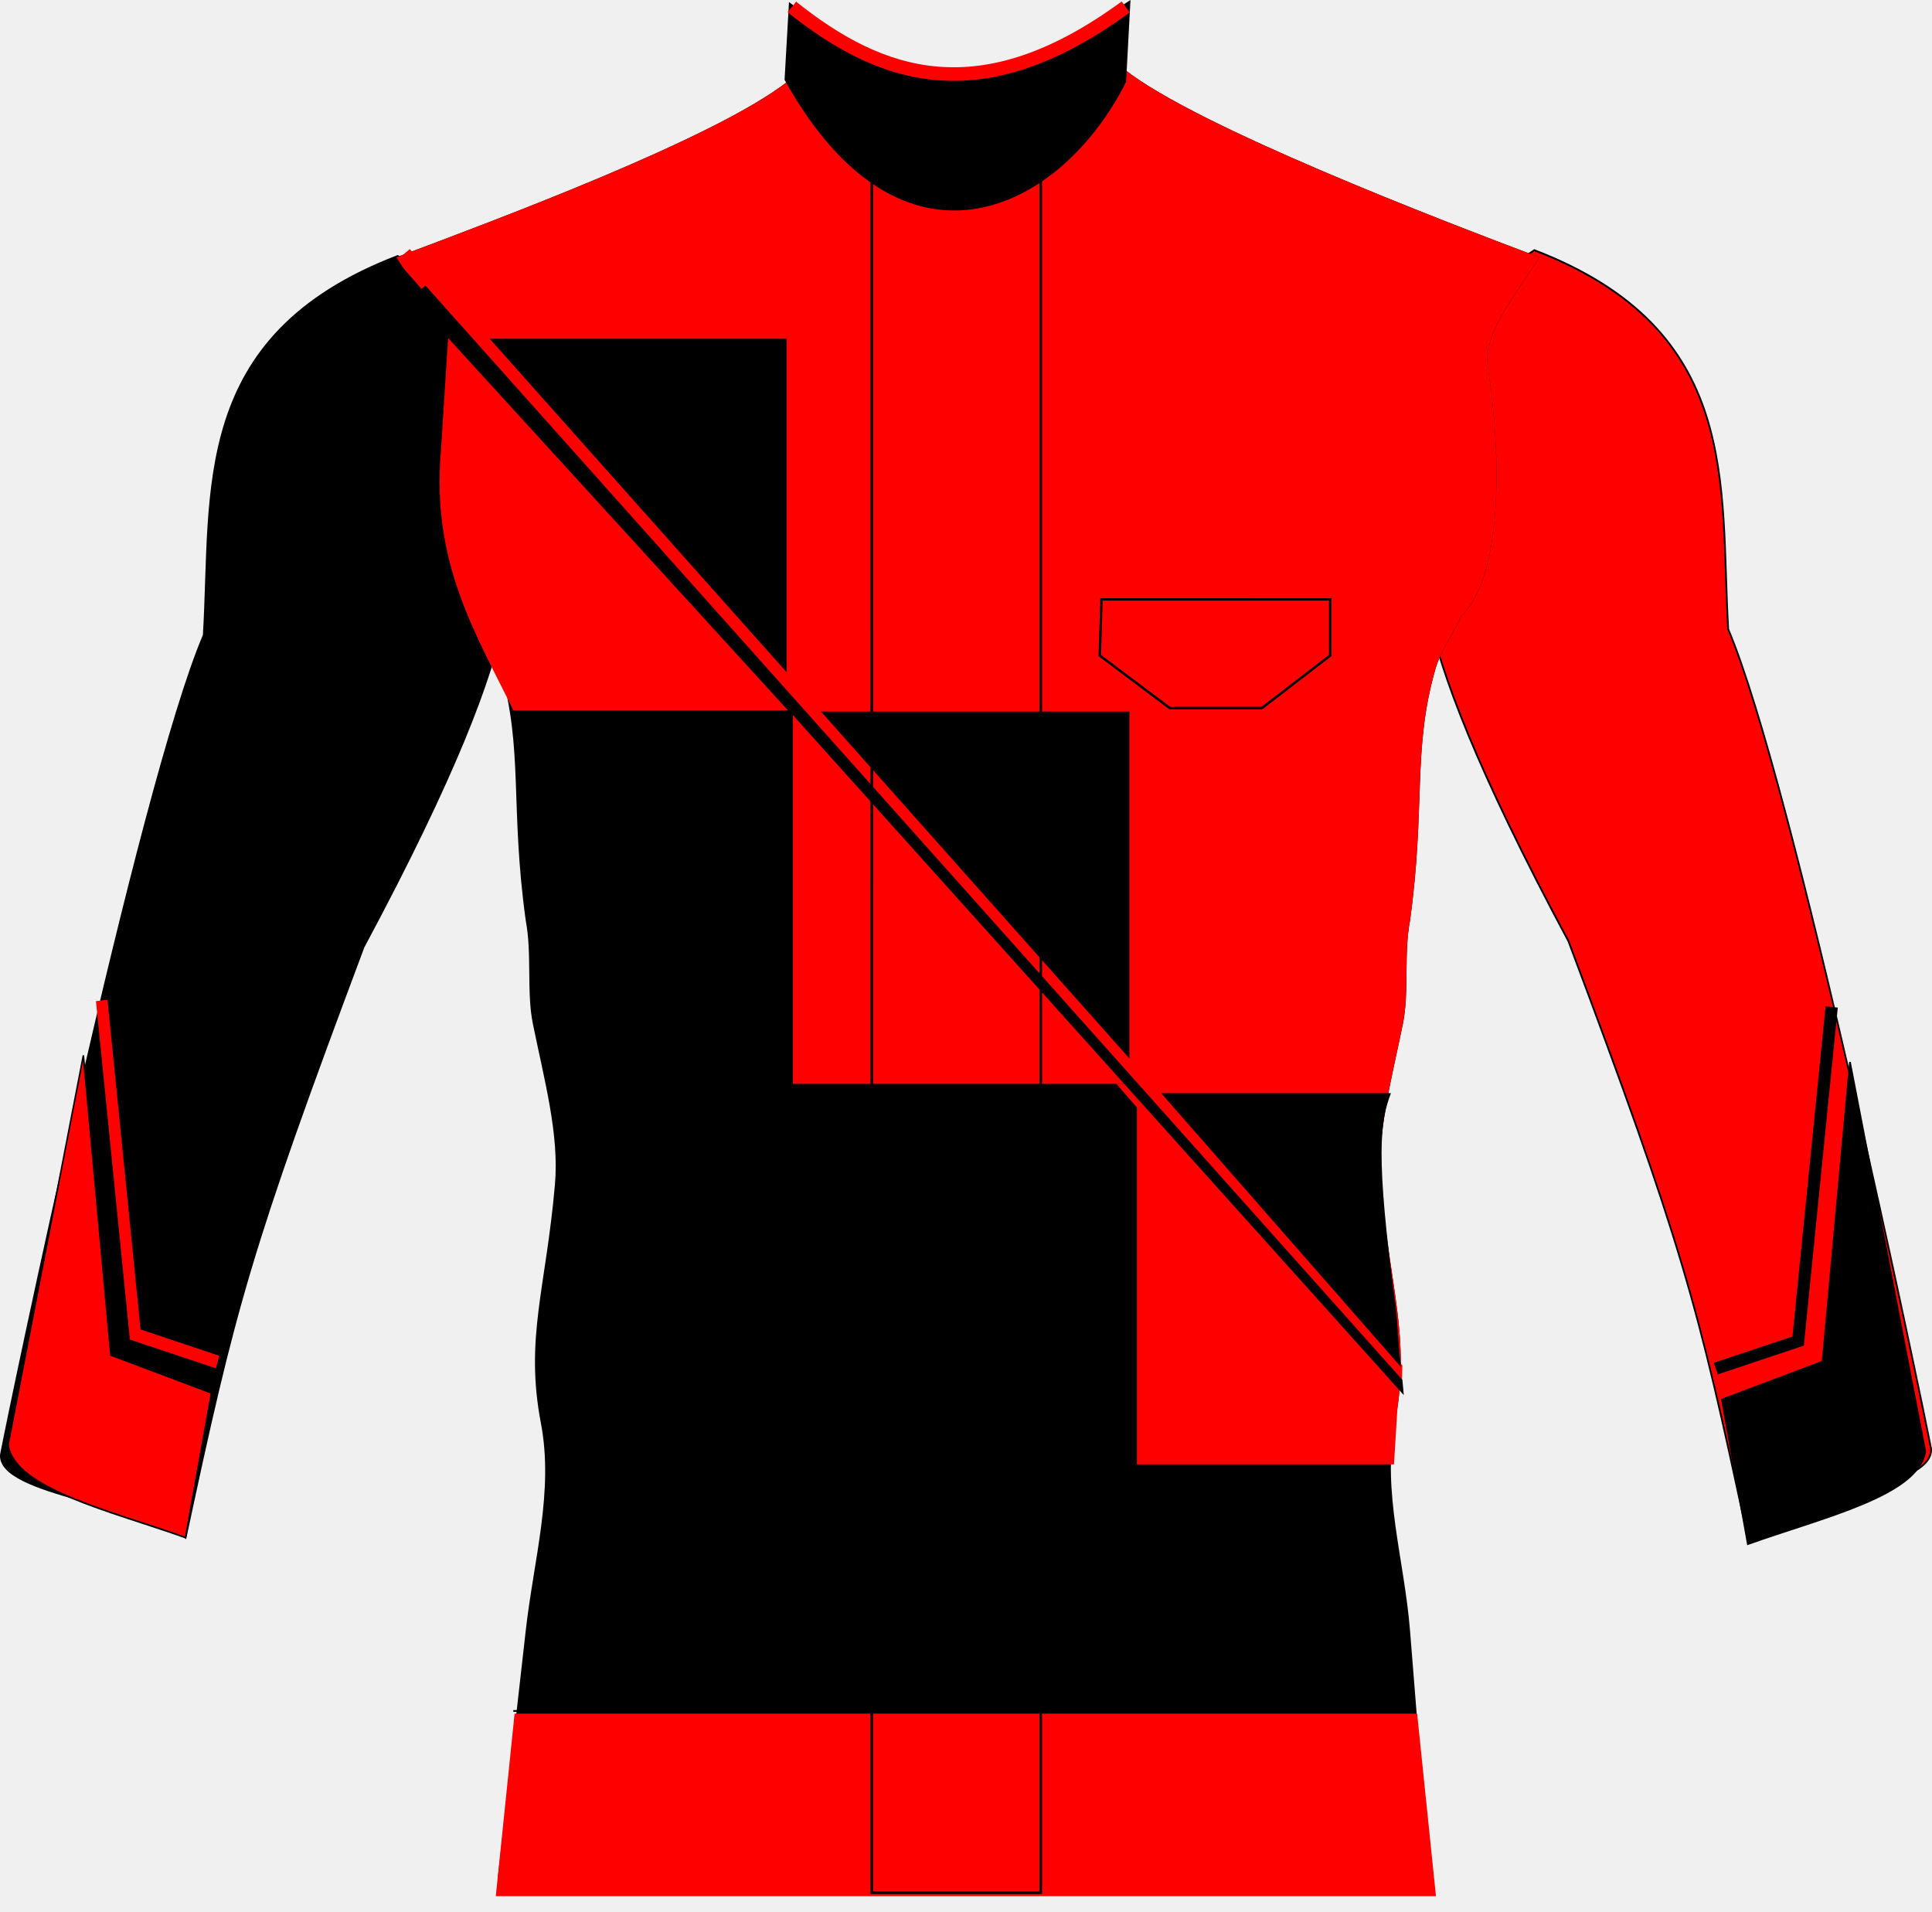
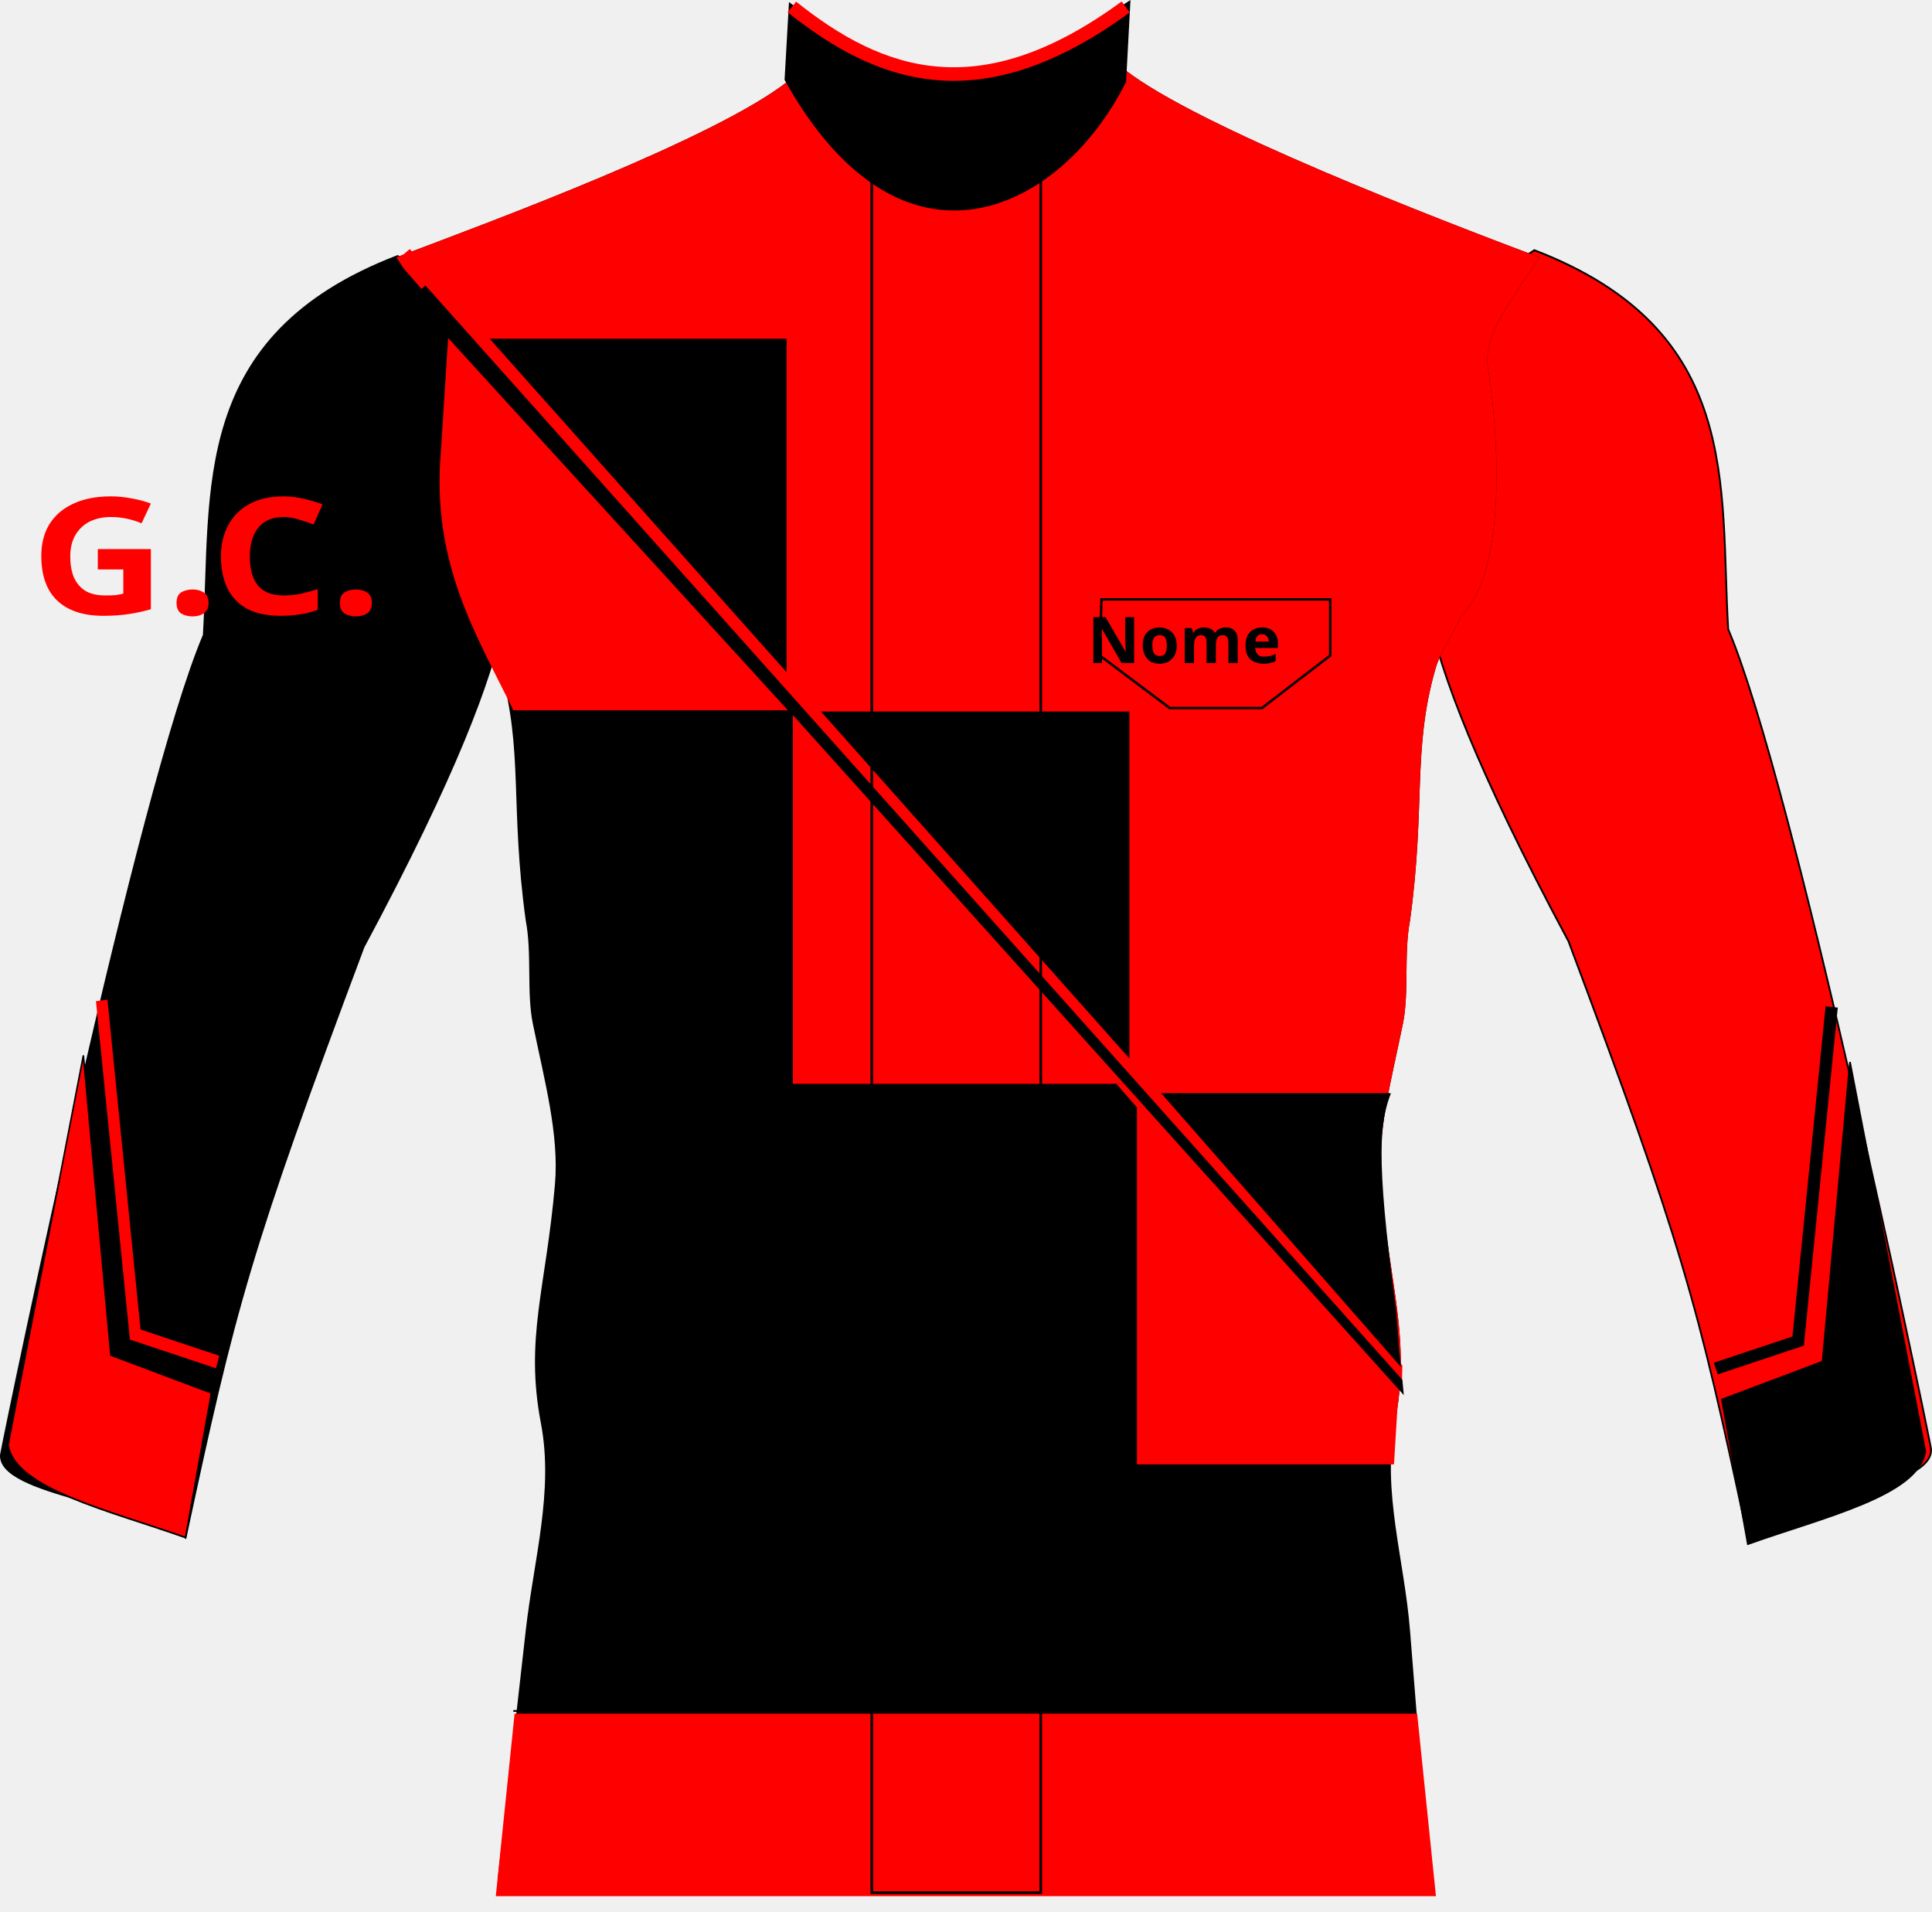
<svg xmlns="http://www.w3.org/2000/svg" width="93.999mm" height="92.999mm" viewBox="0 0 93.999 92.999" version="1.1" id="svg20959">
  <defs id="defs20956">
    <clipPath clipPathUnits="userSpaceOnUse" id="clipPath146627">
      <path style="fill:#ffffff;fill-rule:evenodd;stroke:#000000;stroke-width:0.091px;stroke-linecap:butt;stroke-linejoin:miter;stroke-opacity:1" d="m 141.19,27.714 c -3.65,2.956 -13.636,5.375 -18.64,7.315 1.304,2.116 2.844,3.943 2.58,5.72 -0.716,4.82 -0.7,10.775 1.339,12.83 0.409,0.939 1.031,1.768 1.301,2.743 1.162,4.196 0.479,7.062 1.273,13 0.318,1.704 0.037,3.719 0.356,5.333 0.587,2.972 1.328,5.731 1.11,8.317 -0.455,5.397 -1.519,7.951 -0.704,12.354 0.651,3.515 -0.358,7.03 -0.761,10.709 l -1.413,12.877 23.605,0.115 23.236,0.439 -1.043,-13.431 c -0.287,-3.69 -1.412,-7.194 -0.761,-10.709 0.815,-4.403 -0.248,-6.957 -0.704,-12.354 -0.218,-2.586 0.523,-5.344 1.11,-8.317 0.319,-1.614 0.038,-3.629 0.356,-5.333 0.795,-5.938 0.111,-8.804 1.273,-13 0.27,-0.975 0.892,-1.804 1.301,-2.743 2.038,-2.055 2.055,-8.01 1.339,-12.83 -0.264,-1.777 1.276,-3.604 2.58,-5.72 -5.004,-1.94 -14.602,-4.362 -18.252,-7.317 -7.69,-1.141 -12.467,-3.411 -20.482,0.002 z" id="path146629" />
    </clipPath>
    <clipPath clipPathUnits="userSpaceOnUse" id="clipPath134254">
      <path style="fill:#ffffff;fill-rule:evenodd;stroke:#000000;stroke-width:0.091px;stroke-linecap:butt;stroke-linejoin:miter;stroke-opacity:1" d="m 45.499,26.02 c -3.65,2.956 -14.652,7.164 -19.656,9.104 1.304,2.116 2.844,3.943 2.58,5.72 -0.716,4.82 -0.7,10.775 1.339,12.83 0.409,0.939 1.031,1.768 1.301,2.743 1.162,4.196 0.479,7.062 1.273,13 0.318,1.704 0.037,3.719 0.356,5.333 0.587,2.972 1.328,5.731 1.11,8.317 -0.455,5.397 -1.519,7.951 -0.704,12.354 0.651,3.515 -0.358,7.03 -0.761,10.709 l -1.413,12.877 23.606,0.115 23.236,0.439 -1.043,-13.431 c -0.287,-3.69 -1.412,-7.194 -0.761,-10.709 0.815,-4.403 -0.248,-6.957 -0.704,-12.354 -0.218,-2.586 0.523,-5.344 1.11,-8.317 0.319,-1.614 0.038,-3.629 0.356,-5.333 0.795,-5.938 0.111,-8.804 1.273,-13 0.27,-0.975 0.892,-1.804 1.301,-2.743 2.038,-2.055 2.055,-8.01 1.339,-12.83 -0.264,-1.777 1.276,-3.604 2.58,-5.72 -5.004,-1.94 -17.165,-6.749 -20.815,-9.705 -7.114,4.099 -3.751,3.991 -8.236,4.067 -3.288,-1.943 -4.689,-0.511 -8.667,-3.466 z" id="path134256" />
    </clipPath>
    <clipPath clipPathUnits="userSpaceOnUse" id="clipPath138407">
      <path style="fill:#ffffff;fill-rule:evenodd;stroke:#000000;stroke-width:0.091px;stroke-linecap:butt;stroke-linejoin:miter;stroke-opacity:1" d="m 45.499,26.02 c -3.65,2.956 -14.652,7.164 -19.656,9.104 1.304,2.116 2.844,3.943 2.58,5.72 -0.716,4.82 -0.7,10.775 1.339,12.83 0.409,0.939 1.031,1.768 1.301,2.743 1.162,4.196 0.479,7.062 1.273,13 0.318,1.704 0.037,3.719 0.356,5.333 0.587,2.972 1.328,5.731 1.11,8.317 -0.455,5.397 -1.519,7.951 -0.704,12.354 0.651,3.515 -0.358,7.03 -0.761,10.709 l -1.413,12.877 23.606,0.115 23.236,0.439 -1.043,-13.431 c -0.287,-3.69 -1.412,-7.194 -0.761,-10.709 0.815,-4.403 -0.248,-6.957 -0.704,-12.354 -0.218,-2.586 0.523,-5.344 1.11,-8.317 0.319,-1.614 0.038,-3.629 0.356,-5.333 0.795,-5.938 0.111,-8.804 1.273,-13 0.27,-0.975 0.892,-1.804 1.301,-2.743 2.038,-2.055 2.055,-8.01 1.339,-12.83 -0.264,-1.777 1.276,-3.604 2.58,-5.72 -5.004,-1.94 -17.165,-6.749 -20.815,-9.705 -7.114,4.099 -3.751,3.991 -8.236,4.067 -3.288,-1.943 -4.689,-0.511 -8.667,-3.466 z" id="path138409" />
    </clipPath>
    <clipPath clipPathUnits="userSpaceOnUse" id="clipPath138441">
      <path style="fill:#ffffff;fill-rule:evenodd;stroke:#000000;stroke-width:0.091px;stroke-linecap:butt;stroke-linejoin:miter;stroke-opacity:1" d="m 45.499,26.02 c -3.65,2.956 -14.652,7.164 -19.656,9.104 1.304,2.116 2.844,3.943 2.58,5.72 -0.716,4.82 -0.7,10.775 1.339,12.83 0.409,0.939 1.031,1.768 1.301,2.743 1.162,4.196 0.479,7.062 1.273,13 0.318,1.704 0.037,3.719 0.356,5.333 0.587,2.972 1.328,5.731 1.11,8.317 -0.455,5.397 -1.519,7.951 -0.704,12.354 0.651,3.515 -0.358,7.03 -0.761,10.709 l -1.413,12.877 23.606,0.115 23.236,0.439 -1.043,-13.431 c -0.287,-3.69 -1.412,-7.194 -0.761,-10.709 0.815,-4.403 -0.248,-6.957 -0.704,-12.354 -0.218,-2.586 0.523,-5.344 1.11,-8.317 0.319,-1.614 0.038,-3.629 0.356,-5.333 0.795,-5.938 0.111,-8.804 1.273,-13 0.27,-0.975 0.892,-1.804 1.301,-2.743 2.038,-2.055 2.055,-8.01 1.339,-12.83 -0.264,-1.777 1.276,-3.604 2.58,-5.72 -5.004,-1.94 -17.165,-6.749 -20.815,-9.705 -7.114,4.099 -3.751,3.991 -8.236,4.067 -3.288,-1.943 -4.689,-0.511 -8.667,-3.466 z" id="path138443" />
    </clipPath>
    <clipPath clipPathUnits="userSpaceOnUse" id="clipPath138479">
      <path style="fill:#ffffff;fill-rule:evenodd;stroke:#000000;stroke-width:0.091px;stroke-linecap:butt;stroke-linejoin:miter;stroke-opacity:1" d="m 45.499,26.02 c -3.65,2.956 -14.652,7.164 -19.656,9.104 1.304,2.116 2.844,3.943 2.58,5.72 -0.716,4.82 -0.7,10.775 1.339,12.83 0.409,0.939 1.031,1.768 1.301,2.743 1.162,4.196 0.479,7.062 1.273,13 0.318,1.704 0.037,3.719 0.356,5.333 0.587,2.972 1.328,5.731 1.11,8.317 -0.455,5.397 -1.519,7.951 -0.704,12.354 0.651,3.515 -0.358,7.03 -0.761,10.709 l -1.413,12.877 23.606,0.115 23.236,0.439 -1.043,-13.431 c -0.287,-3.69 -1.412,-7.194 -0.761,-10.709 0.815,-4.403 -0.248,-6.957 -0.704,-12.354 -0.218,-2.586 0.523,-5.344 1.11,-8.317 0.319,-1.614 0.038,-3.629 0.356,-5.333 0.795,-5.938 0.111,-8.804 1.273,-13 0.27,-0.975 0.892,-1.804 1.301,-2.743 2.038,-2.055 2.055,-8.01 1.339,-12.83 -0.264,-1.777 1.276,-3.604 2.58,-5.72 -5.004,-1.94 -17.165,-6.749 -20.815,-9.705 -7.114,4.099 -3.751,3.991 -8.236,4.067 -3.288,-1.943 -4.689,-0.511 -8.667,-3.466 z" id="path138481" />
    </clipPath>
    <clipPath clipPathUnits="userSpaceOnUse" id="clipPath138513">
      <path style="fill:#ffffff;fill-rule:evenodd;stroke:#000000;stroke-width:0.091px;stroke-linecap:butt;stroke-linejoin:miter;stroke-opacity:1" d="m 45.499,26.02 c -3.65,2.956 -14.652,7.164 -19.656,9.104 1.304,2.116 2.844,3.943 2.58,5.72 -0.716,4.82 -0.7,10.775 1.339,12.83 0.409,0.939 1.031,1.768 1.301,2.743 1.162,4.196 0.479,7.062 1.273,13 0.318,1.704 0.037,3.719 0.356,5.333 0.587,2.972 1.328,5.731 1.11,8.317 -0.455,5.397 -1.519,7.951 -0.704,12.354 0.651,3.515 -0.358,7.03 -0.761,10.709 l -1.413,12.877 23.606,0.115 23.236,0.439 -1.043,-13.431 c -0.287,-3.69 -1.412,-7.194 -0.761,-10.709 0.815,-4.403 -0.248,-6.957 -0.704,-12.354 -0.218,-2.586 0.523,-5.344 1.11,-8.317 0.319,-1.614 0.038,-3.629 0.356,-5.333 0.795,-5.938 0.111,-8.804 1.273,-13 0.27,-0.975 0.892,-1.804 1.301,-2.743 2.038,-2.055 2.055,-8.01 1.339,-12.83 -0.264,-1.777 1.276,-3.604 2.58,-5.72 -5.004,-1.94 -17.165,-6.749 -20.815,-9.705 -7.114,4.099 -3.751,3.991 -8.236,4.067 -3.288,-1.943 -4.689,-0.511 -8.667,-3.466 z" id="path138515" />
    </clipPath>
    <clipPath clipPathUnits="userSpaceOnUse" id="clipPath138711">
      <path style="fill:#ffffff;fill-rule:evenodd;stroke:#000000;stroke-width:0.091px;stroke-linecap:butt;stroke-linejoin:miter;stroke-opacity:1" d="m 45.499,26.02 c -3.65,2.956 -14.652,7.164 -19.656,9.104 1.304,2.116 2.844,3.943 2.58,5.72 -0.716,4.82 -0.7,10.775 1.339,12.83 0.409,0.939 1.031,1.768 1.301,2.743 1.162,4.196 0.479,7.062 1.273,13 0.318,1.704 0.037,3.719 0.356,5.333 0.587,2.972 1.328,5.731 1.11,8.317 -0.455,5.397 -1.519,7.951 -0.704,12.354 0.651,3.515 -0.358,7.03 -0.761,10.709 l -1.413,12.877 23.606,0.115 23.236,0.439 -1.043,-13.431 c -0.287,-3.69 -1.412,-7.194 -0.761,-10.709 0.815,-4.403 -0.248,-6.957 -0.704,-12.354 -0.218,-2.586 0.523,-5.344 1.11,-8.317 0.319,-1.614 0.038,-3.629 0.356,-5.333 0.795,-5.938 0.111,-8.804 1.273,-13 0.27,-0.975 0.892,-1.804 1.301,-2.743 2.038,-2.055 2.055,-8.01 1.339,-12.83 -0.264,-1.777 1.276,-3.604 2.58,-5.72 -5.004,-1.94 -17.165,-6.749 -20.815,-9.705 -7.114,4.099 -3.751,3.991 -8.236,4.067 -3.288,-1.943 -4.689,-0.511 -8.667,-3.466 z" id="path138713" />
    </clipPath>
    <clipPath clipPathUnits="userSpaceOnUse" id="clipPath138407-7">
      <path style="fill:#ffffff;fill-rule:evenodd;stroke:#000000;stroke-width:0.091px;stroke-linecap:butt;stroke-linejoin:miter;stroke-opacity:1" d="m 45.499,26.02 c -3.65,2.956 -14.652,7.164 -19.656,9.104 1.304,2.116 2.844,3.943 2.58,5.72 -0.716,4.82 -0.7,10.775 1.339,12.83 0.409,0.939 1.031,1.768 1.301,2.743 1.162,4.196 0.479,7.062 1.273,13 0.318,1.704 0.037,3.719 0.356,5.333 0.587,2.972 1.328,5.731 1.11,8.317 -0.455,5.397 -1.519,7.951 -0.704,12.354 0.651,3.515 -0.358,7.03 -0.761,10.709 l -1.413,12.877 23.606,0.115 23.236,0.439 -1.043,-13.431 c -0.287,-3.69 -1.412,-7.194 -0.761,-10.709 0.815,-4.403 -0.248,-6.957 -0.704,-12.354 -0.218,-2.586 0.523,-5.344 1.11,-8.317 0.319,-1.614 0.038,-3.629 0.356,-5.333 0.795,-5.938 0.111,-8.804 1.273,-13 0.27,-0.975 0.892,-1.804 1.301,-2.743 2.038,-2.055 2.055,-8.01 1.339,-12.83 -0.264,-1.777 1.276,-3.604 2.58,-5.72 -5.004,-1.94 -17.165,-6.749 -20.815,-9.705 -7.114,4.099 -3.751,3.991 -8.236,4.067 -3.288,-1.943 -4.689,-0.511 -8.667,-3.466 z" id="path138409-5" />
    </clipPath>
    <clipPath clipPathUnits="userSpaceOnUse" id="clipPath138441-7">
      <path style="fill:#ffffff;fill-rule:evenodd;stroke:#000000;stroke-width:0.091px;stroke-linecap:butt;stroke-linejoin:miter;stroke-opacity:1" d="m 45.499,26.02 c -3.65,2.956 -14.652,7.164 -19.656,9.104 1.304,2.116 2.844,3.943 2.58,5.72 -0.716,4.82 -0.7,10.775 1.339,12.83 0.409,0.939 1.031,1.768 1.301,2.743 1.162,4.196 0.479,7.062 1.273,13 0.318,1.704 0.037,3.719 0.356,5.333 0.587,2.972 1.328,5.731 1.11,8.317 -0.455,5.397 -1.519,7.951 -0.704,12.354 0.651,3.515 -0.358,7.03 -0.761,10.709 l -1.413,12.877 23.606,0.115 23.236,0.439 -1.043,-13.431 c -0.287,-3.69 -1.412,-7.194 -0.761,-10.709 0.815,-4.403 -0.248,-6.957 -0.704,-12.354 -0.218,-2.586 0.523,-5.344 1.11,-8.317 0.319,-1.614 0.038,-3.629 0.356,-5.333 0.795,-5.938 0.111,-8.804 1.273,-13 0.27,-0.975 0.892,-1.804 1.301,-2.743 2.038,-2.055 2.055,-8.01 1.339,-12.83 -0.264,-1.777 1.276,-3.604 2.58,-5.72 -5.004,-1.94 -17.165,-6.749 -20.815,-9.705 -7.114,4.099 -3.751,3.991 -8.236,4.067 -3.288,-1.943 -4.689,-0.511 -8.667,-3.466 z" id="path138443-9" />
    </clipPath>
    <clipPath clipPathUnits="userSpaceOnUse" id="clipPath138479-5">
      <path style="fill:#ffffff;fill-rule:evenodd;stroke:#000000;stroke-width:0.091px;stroke-linecap:butt;stroke-linejoin:miter;stroke-opacity:1" d="m 45.499,26.02 c -3.65,2.956 -14.652,7.164 -19.656,9.104 1.304,2.116 2.844,3.943 2.58,5.72 -0.716,4.82 -0.7,10.775 1.339,12.83 0.409,0.939 1.031,1.768 1.301,2.743 1.162,4.196 0.479,7.062 1.273,13 0.318,1.704 0.037,3.719 0.356,5.333 0.587,2.972 1.328,5.731 1.11,8.317 -0.455,5.397 -1.519,7.951 -0.704,12.354 0.651,3.515 -0.358,7.03 -0.761,10.709 l -1.413,12.877 23.606,0.115 23.236,0.439 -1.043,-13.431 c -0.287,-3.69 -1.412,-7.194 -0.761,-10.709 0.815,-4.403 -0.248,-6.957 -0.704,-12.354 -0.218,-2.586 0.523,-5.344 1.11,-8.317 0.319,-1.614 0.038,-3.629 0.356,-5.333 0.795,-5.938 0.111,-8.804 1.273,-13 0.27,-0.975 0.892,-1.804 1.301,-2.743 2.038,-2.055 2.055,-8.01 1.339,-12.83 -0.264,-1.777 1.276,-3.604 2.58,-5.72 -5.004,-1.94 -17.165,-6.749 -20.815,-9.705 -7.114,4.099 -3.751,3.991 -8.236,4.067 -3.288,-1.943 -4.689,-0.511 -8.667,-3.466 z" id="path138481-3" />
    </clipPath>
    <clipPath clipPathUnits="userSpaceOnUse" id="clipPath138513-5">
      <path style="fill:#ffffff;fill-rule:evenodd;stroke:#000000;stroke-width:0.091px;stroke-linecap:butt;stroke-linejoin:miter;stroke-opacity:1" d="m 45.499,26.02 c -3.65,2.956 -14.652,7.164 -19.656,9.104 1.304,2.116 2.844,3.943 2.58,5.72 -0.716,4.82 -0.7,10.775 1.339,12.83 0.409,0.939 1.031,1.768 1.301,2.743 1.162,4.196 0.479,7.062 1.273,13 0.318,1.704 0.037,3.719 0.356,5.333 0.587,2.972 1.328,5.731 1.11,8.317 -0.455,5.397 -1.519,7.951 -0.704,12.354 0.651,3.515 -0.358,7.03 -0.761,10.709 l -1.413,12.877 23.606,0.115 23.236,0.439 -1.043,-13.431 c -0.287,-3.69 -1.412,-7.194 -0.761,-10.709 0.815,-4.403 -0.248,-6.957 -0.704,-12.354 -0.218,-2.586 0.523,-5.344 1.11,-8.317 0.319,-1.614 0.038,-3.629 0.356,-5.333 0.795,-5.938 0.111,-8.804 1.273,-13 0.27,-0.975 0.892,-1.804 1.301,-2.743 2.038,-2.055 2.055,-8.01 1.339,-12.83 -0.264,-1.777 1.276,-3.604 2.58,-5.72 -5.004,-1.94 -17.165,-6.749 -20.815,-9.705 -7.114,4.099 -3.751,3.991 -8.236,4.067 -3.288,-1.943 -4.689,-0.511 -8.667,-3.466 z" id="path138515-9" />
    </clipPath>
    <clipPath clipPathUnits="userSpaceOnUse" id="clipPath138711-0">
      <path style="fill:#ffffff;fill-rule:evenodd;stroke:#000000;stroke-width:0.091px;stroke-linecap:butt;stroke-linejoin:miter;stroke-opacity:1" d="m 45.499,26.02 c -3.65,2.956 -14.652,7.164 -19.656,9.104 1.304,2.116 2.844,3.943 2.58,5.72 -0.716,4.82 -0.7,10.775 1.339,12.83 0.409,0.939 1.031,1.768 1.301,2.743 1.162,4.196 0.479,7.062 1.273,13 0.318,1.704 0.037,3.719 0.356,5.333 0.587,2.972 1.328,5.731 1.11,8.317 -0.455,5.397 -1.519,7.951 -0.704,12.354 0.651,3.515 -0.358,7.03 -0.761,10.709 l -1.413,12.877 23.606,0.115 23.236,0.439 -1.043,-13.431 c -0.287,-3.69 -1.412,-7.194 -0.761,-10.709 0.815,-4.403 -0.248,-6.957 -0.704,-12.354 -0.218,-2.586 0.523,-5.344 1.11,-8.317 0.319,-1.614 0.038,-3.629 0.356,-5.333 0.795,-5.938 0.111,-8.804 1.273,-13 0.27,-0.975 0.892,-1.804 1.301,-2.743 2.038,-2.055 2.055,-8.01 1.339,-12.83 -0.264,-1.777 1.276,-3.604 2.58,-5.72 -5.004,-1.94 -17.165,-6.749 -20.815,-9.705 -7.114,4.099 -3.751,3.991 -8.236,4.067 -3.288,-1.943 -4.689,-0.511 -8.667,-3.466 z" id="path138713-1" />
    </clipPath>
    <clipPath clipPathUnits="userSpaceOnUse" id="clipPath134254-6">
      <path style="fill:#ffffff;fill-rule:evenodd;stroke:#000000;stroke-width:0.091px;stroke-linecap:butt;stroke-linejoin:miter;stroke-opacity:1" d="m 45.499,26.02 c -3.65,2.956 -14.652,7.164 -19.656,9.104 1.304,2.116 2.844,3.943 2.58,5.72 -0.716,4.82 -0.7,10.775 1.339,12.83 0.409,0.939 1.031,1.768 1.301,2.743 1.162,4.196 0.479,7.062 1.273,13 0.318,1.704 0.037,3.719 0.356,5.333 0.587,2.972 1.328,5.731 1.11,8.317 -0.455,5.397 -1.519,7.951 -0.704,12.354 0.651,3.515 -0.358,7.03 -0.761,10.709 l -1.413,12.877 23.606,0.115 23.236,0.439 -1.043,-13.431 c -0.287,-3.69 -1.412,-7.194 -0.761,-10.709 0.815,-4.403 -0.248,-6.957 -0.704,-12.354 -0.218,-2.586 0.523,-5.344 1.11,-8.317 0.319,-1.614 0.038,-3.629 0.356,-5.333 0.795,-5.938 0.111,-8.804 1.273,-13 0.27,-0.975 0.892,-1.804 1.301,-2.743 2.038,-2.055 2.055,-8.01 1.339,-12.83 -0.264,-1.777 1.276,-3.604 2.58,-5.72 -5.004,-1.94 -17.165,-6.749 -20.815,-9.705 -7.114,4.099 -3.751,3.991 -8.236,4.067 -3.288,-1.943 -4.689,-0.511 -8.667,-3.466 z" id="path134256-0" />
    </clipPath>
  </defs>
  <g id="layer1" transform="translate(-13.83198,-68.00631)">
    <path style="color:#000000;fill:#000000;fill-rule:evenodd;stroke-width:0.087px;-inkscape-stroke:none" d="m 33.18,80.463 c -10.13,3.885 -9.018,11.407 -9.433,18.436 -3.153,7.403 -9.432,37.57 -9.869,39.874 -0.166,1.977 7.11,2.461 8.981,4.038 2.396,-11.22 3.118,-13.95 8.658,-28.725 9.04,-16.874 6.763,-18.442 7.145,-21.864 -0.817,-6.157 -1.032,-8.835 -5.482,-11.76 z" id="colore_1_manica" />
    <path style="color:#000000;fill:#000000;fill-rule:evenodd;-inkscape-stroke:none" d="m 33.186,80.414 -0.021,0.008 c -5.074,1.946 -7.341,4.811 -8.385,8.066 -1.043,3.254 -0.869,6.894 -1.076,10.404 -7.6e-5,0.001 7.6e-5,0.003 0,0.004 -1.581,3.718 -3.934,13.093 -5.951,21.842 -2.019,8.756 -3.697,16.872 -3.916,18.027 v 0.002 l -0.002,0.002 c -0.022,0.26 0.081,0.497 0.273,0.709 0.192,0.212 0.475,0.401 0.822,0.576 0.694,0.351 1.647,0.647 2.664,0.93 1.017,0.283 2.096,0.552 3.037,0.85 0.941,0.297 1.741,0.624 2.199,1.01 l 0.057,0.047 0.016,-0.07 c 2.396,-11.217 3.116,-13.945 8.652,-28.713 l 0.002,-0.006 c 4.518,-8.434 6.212,-13.047 6.822,-15.982 0.61,-2.936 0.136,-4.19 0.326,-5.891 v -0.006 -0.006 c -0.409,-3.078 -0.666,-5.289 -1.381,-7.102 -0.715,-1.813 -1.889,-3.224 -4.119,-4.689 z m -0.012,0.1 c 2.206,1.454 3.362,2.842 4.068,4.633 0.709,1.797 0.968,4.003 1.377,7.082 -0.189,1.716 0.28,2.957 -0.326,5.873 -0.607,2.922 -2.296,7.53 -6.814,15.965 l -0.002,0.002 v 0.002 c -5.528,14.746 -6.263,17.516 -8.648,28.68 -0.482,-0.388 -1.252,-0.709 -2.172,-1 -0.944,-0.299 -2.024,-0.567 -3.039,-0.85 -1.015,-0.282 -1.966,-0.579 -2.648,-0.924 -0.341,-0.173 -0.616,-0.357 -0.797,-0.557 -0.181,-0.199 -0.269,-0.408 -0.25,-0.641 5e-5,-6.2e-4 -5.2e-5,-0.001 0,-0.002 0.218,-1.151 1.896,-9.267 3.914,-18.02 2.018,-8.755 4.379,-18.151 5.951,-21.842 l 0.004,-0.008 v -0.006 c 0.208,-3.517 0.034,-7.152 1.07,-10.387 1.035,-3.229 3.274,-6.063 8.312,-8.002 z" id="path24107" />
    <path style="color:#000000;fill:#ff0000;fill-rule:evenodd;stroke-width:0.087px;-inkscape-stroke:none" d="m 88.482,80.178 c 10.13,3.885 9.018,11.407 9.433,18.436 3.153,7.403 9.432,37.57 9.869,39.874 0.166,1.977 -7.11,2.461 -8.981,4.038 -2.396,-11.22 -3.118,-13.95 -8.658,-28.725 -9.04,-16.874 -6.763,-18.442 -7.145,-21.864 0.817,-6.157 1.032,-8.835 5.482,-11.76 z" id="colore_2_manica_sinistra" />
    <path style="color:#000000;fill:#000000;fill-rule:evenodd;-inkscape-stroke:none" d="m 88.477,80.129 -0.018,0.012 c -2.23,1.466 -3.406,2.877 -4.121,4.689 -0.715,1.813 -0.972,4.023 -1.381,7.102 v 0.006 0.006 c 0.19,1.7 -0.284,2.955 0.326,5.891 0.61,2.936 2.303,7.55 6.824,15.988 5.536,14.767 6.258,17.496 8.654,28.713 l 0.014,0.07 0.057,-0.047 c 0.458,-0.386 1.261,-0.712 2.201,-1.01 0.941,-0.297 2.018,-0.567 3.035,-0.85 1.017,-0.283 1.972,-0.579 2.666,-0.93 0.347,-0.175 0.628,-0.364 0.82,-0.576 0.192,-0.212 0.295,-0.449 0.273,-0.709 v -0.002 l -0.002,-0.004 c -0.219,-1.155 -1.897,-9.27 -3.916,-18.025 -2.017,-8.748 -4.37,-18.124 -5.951,-21.842 v -0.004 C 97.752,95.098 97.926,91.457 96.883,88.203 95.839,84.948 93.572,82.083 88.498,80.137 Z m 0.012,0.1 c 5.039,1.939 7.277,4.773 8.312,8.002 1.037,3.234 0.863,6.867 1.07,10.385 v 0.008 l 0.004,0.008 c 1.572,3.691 3.933,13.087 5.951,21.842 2.018,8.753 3.696,16.868 3.914,18.02 0.02,0.234 -0.069,0.443 -0.25,0.643 -0.181,0.199 -0.456,0.384 -0.797,0.557 -0.682,0.345 -1.633,0.641 -2.648,0.924 -1.015,0.282 -2.095,0.551 -3.039,0.85 -0.92,0.291 -1.69,0.612 -2.172,1 -2.385,-11.163 -3.118,-13.934 -8.646,-28.68 l -0.002,-0.002 v -0.002 c -4.519,-8.435 -6.209,-13.043 -6.816,-15.965 -0.606,-2.916 -0.135,-4.157 -0.324,-5.873 0.409,-3.079 0.666,-5.285 1.375,-7.082 0.707,-1.791 1.862,-3.179 4.068,-4.633 z" id="colore_2_manica" />
    <path style="color:#000000;fill:#000000;fill-rule:evenodd;stroke-width:0.087px;-inkscape-stroke:none" d="m 52.169,71.959 c -3.538,2.781 -14.202,6.74 -19.052,8.565 1.264,1.991 2.757,3.71 2.501,5.382 -0.694,4.535 -0.678,10.137 1.298,12.071 0.396,0.884 0.999,1.664 1.261,2.581 1.127,3.948 0.464,6.645 1.234,12.231 0.308,1.603 0.036,3.499 0.345,5.017 0.569,2.797 1.287,5.392 1.076,7.825 -0.441,5.077 -1.472,7.481 -0.682,11.623 0.631,3.307 -0.347,6.614 -0.738,10.075 l -1.369,12.115 22.88,0.108 22.522,0.414 -1.011,-12.636 c -0.278,-3.472 -1.369,-6.768 -0.738,-10.075 0.79,-4.142 -0.241,-6.546 -0.682,-11.623 -0.211,-2.433 0.507,-5.028 1.076,-7.825 0.309,-1.519 0.037,-3.414 0.345,-5.017 0.77,-5.586 0.108,-8.283 1.234,-12.231 0.262,-0.918 0.865,-1.697 1.261,-2.581 1.976,-1.933 1.992,-7.536 1.298,-12.071 -0.256,-1.672 1.237,-3.391 2.501,-5.382 -4.85,-1.825 -16.637,-6.35 -20.175,-9.131 -6.895,3.856 -3.636,3.755 -7.983,3.827 -3.187,-1.828 -4.545,-0.481 -8.4,-3.261 z" id="colore_1_corpo" />
    <path style="color:#000000;fill:#000000;-inkscape-stroke:none" d="m 38.807,151.203 v 0.088 h 43.658 v -0.088 z" id="path629-3-0-83" />
    <path style="fill:#ff0000;stroke:none;stroke-width:0.1" d="m 25.361,34.705 62.291,73.415 18.242,-74.305 c 0,0 -17.798,-21.802 -20.022,-21.802 -2.225,0 -34.705,-5.339 -37.375,-5.339 -2.67,0 -16.018,-0.89 -18.242,1.78 -2.225,2.67 -3.56,1.335 -5.784,6.229 -2.225,4.894 0.89,20.022 0.89,20.022 z" id="colore_2_corpo" clip-path="url(#clipPath134254-6)" transform="matrix(0.9692553,0,0,0.9408426,8.069244,47.47816)" />
    <path style="color:#000000;fill:#000000;-inkscape-stroke:none" d="m 67.367,97.109 -0.002,0.057 -0.086,2.762 3.443,2.586 H 75.25 l 3.361,-2.586 v -2.818 z m 0.113,0.117 h 11.012 v 2.643 l -3.283,2.525 h -4.445 l -3.363,-2.525 z" id="colore_1_taschino" />
    <path style="color:#000000;fill:#ff0000;stroke-width:0.079px;-inkscape-stroke:none" d="m 22.859,142.811 c -3.661,-1.309 -8.324,-2.366 -8.633,-4.516 l 3.664,-18.942 1.335,14.578 4.897,1.843 z" id="colore_2_polsino" />
    <path style="color:#000000;fill:#000000;stroke-width:0.099;-inkscape-stroke:none" d="m 22.887,142.865 -0.04,-0.014 c -1.829,-0.654 -3.91,-1.245 -5.575,-1.943 -0.832,-0.349 -1.561,-0.724 -2.103,-1.15 -0.542,-0.425 -0.901,-0.903 -0.98,-1.456 l -0.001,-0.008 3.665,-18.95 0.073,0.005 1.333,14.551 4.905,1.847 z m -0.057,-0.108 1.248,-6.955 -4.888,-1.84 -1.314,-14.344 -3.612,18.676 c 0.077,0.519 0.416,0.978 0.947,1.395 0.533,0.418 1.257,0.792 2.087,1.14 1.647,0.691 3.709,1.279 5.532,1.929 z" id="colore_2_polso" />
    <path style="color:#000000;fill:#ff0000;stroke-width:0.099;-inkscape-stroke:none" d="m 24.339,134.576 -4.187,-1.398 -1.652,-16.464 0.56,-0.071 1.61,16.045 3.829,1.278 z" id="colore_2_profilo_1" />
    <path style="color:#000000;fill:#000000;stroke-width:0.079px;-inkscape-stroke:none" d="m 98.871,143.13 c 3.661,-1.309 8.324,-2.366 8.633,-4.516 l -3.664,-18.942 -1.335,14.578 -4.897,1.843 z" id="colore_1_polsino" />
    <path style="color:#000000;fill:#000000;-inkscape-stroke:none" d="m 103.879,119.664 -0.078,0.004 -1.332,14.553 -4.904,1.848 1.275,7.115 0.045,-0.016 c 1.829,-0.654 3.909,-1.245 5.574,-1.943 0.833,-0.349 1.563,-0.725 2.105,-1.15 0.542,-0.426 0.899,-0.904 0.979,-1.455 l 0.002,-0.006 -3.664,-18.938 z m -0.023,0.295 3.607,18.652 c -0.076,0.522 -0.415,0.983 -0.947,1.4 -0.533,0.418 -1.257,0.791 -2.086,1.139 -1.645,0.69 -3.706,1.277 -5.527,1.926 l -1.25,-6.957 4.891,-1.842 z" id="colore_1_polso2" />
    <path style="color:#000000;fill:#000000;-inkscape-stroke:none" d="m 102.652,116.967 -1.611,16.062 -3.824,1.277 0.189,0.566 4.191,-1.398 1.65,-16.447 z" id="colore_1_profilo_3" />
    <rect style="fill:#000000;fill-opacity:1;stroke:none;stroke-width:0.086" id="colore_1_quadrato_2" width="16.532" height="18.111" x="52.249" y="102.624" />
    <path id="colore_2_quadrato2" style="fill:#ff0000;fill-opacity:1;stroke-width:0.086" d="M 52.407,102.624 68.938,120.735 H 52.407 Z" clip-path="none" />
    <path id="colore_2_quadrato_3" style="fill:#ff0000;fill-opacity:1;stroke-width:0.09" d="M 63.016,78.291 76.161,93.489 75.919,97.541 H 63.016 Z" clip-path="none" transform="matrix(0.9692553,0,0,0.9408426,8.069244,47.47816)" />
    <path style="fill:#000000;fill-rule:evenodd;stroke:none;stroke-width:0.9;stroke-linecap:square;stroke-miterlimit:5;paint-order:fill markers stroke;stop-color:#000000" d="M 37.648,84.485 H 52.102 V 100.71 Z" id="colore_1_quadrato_1" />
    <path id="colore_2_quadrato1" style="fill:#ff0000;fill-opacity:1;stroke-width:0.09" d="M 28.715,39.15 45.771,58.4 H 31.99 c -1.879,-3.948 -4.121,-7.618 -3.638,-13.391 z" clip-path="none" transform="matrix(0.9692553,0,0,0.9408426,7.802587,47.6178)" />
    <path style="color:#000000;fill:#ff0000;stroke-width:0.955;-inkscape-stroke:none" d="m 33.77,80.125 -0.513,0.43 48.783,54.804 0.021,-0.922 z" id="colore_2_profilo_2" clip-path="none" />
    <path style="color:#000000;fill:#000000;stroke-width:0.668;-inkscape-stroke:none" d="M 34.276,82.112 86.459,140.719" id="path24175" />
    <path style="color:#000000;fill:#000000;stroke-width:0.955;-inkscape-stroke:none" d="M 34.533,81.898 34.02,82.328 82.132,135.88 82.063,135.137 Z" id="colore_1_profilo1" />
    <path style="fill:#ff0000;fill-opacity:1;stroke:none;stroke-width:0.668;stroke-dasharray:none;stroke-opacity:1" d="M 83.696,160.257 H 37.954 l 0.915,-8.88 h 43.912 z" id="colore_2_vita" />
    <path style="color:#000000;fill:#000000;stroke-linecap:square;-inkscape-stroke:none;paint-order:stroke fill markers;opacity:0.99" d="m 56.184,74.264 v 0.064 85.824 H 64.531 V 74.264 Z m 0.129,0.129 h 8.09 V 160.023 H 56.312 Z" id="colore_1_copertura" />
    <path style="color:#000000;fill:#000000;fill-rule:evenodd;stroke-width:0.099;-inkscape-stroke:none" d="m 52.053,71.878 0.21,-3.676 c 8.366,6.444 12.207,2.642 16.516,-0.102 l -0.21,3.88 C 65.485,78.154 57.803,82.197 52.053,71.878 Z" id="colore_1_collo" />
    <path style="color:#000000;fill:#000000;fill-rule:evenodd;-inkscape-stroke:none" d="m 68.834,68.006 -0.08,0.053 c -2.158,1.374 -4.191,3.003 -6.721,3.488 -2.529,0.485 -5.562,-0.168 -9.738,-3.385 l -0.076,-0.057 -0.215,3.785 0.006,0.012 c 2.881,5.17 6.262,6.756 9.309,6.26 3.047,-0.496 5.747,-3.063 7.295,-6.16 l 0.006,-0.008 z m -0.109,0.188 -0.205,3.771 c -1.537,3.073 -4.217,5.611 -7.217,6.1 -3,0.489 -6.332,-1.061 -9.199,-6.199 l 0.205,-3.576 c 4.149,3.175 7.2,3.843 9.744,3.355 2.528,-0.485 4.55,-2.092 6.672,-3.451 z" id="colore_1_collo1" />
    <path style="color:#000000;fill:#ff0000;-inkscape-stroke:none" d="m 68.406,68.078 c -3.492,2.557 -6.385,3.379 -8.932,3.17 -2.546,-0.209 -4.778,-1.461 -6.908,-3.162 l -0.414,0.516 c 2.183,1.742 4.538,3.08 7.268,3.305 2.729,0.224 5.798,-0.674 9.377,-3.295 z" id="colore_2_profilo_collo" />
    <path style="fill:#000000;fill-rule:evenodd;stroke:none;stroke-width:0.9;stroke-linecap:square;stroke-miterlimit:5;paint-order:fill markers stroke;stop-color:#000000" d="m 70.325,121.189 h 11.182 c -0.517,1.362 -0.775,2.912 0.224,10.338 0.104,0.773 0.133,2.096 0.268,2.991 z" id="colore_1_quadrato_3" />
+     <text xml:space="preserve" style="font-style:normal;font-variant:normal;font-weight:bold;font-stretch:normal;font-size:3.126px;line-height:100%;font-family:'Brush Script Std';-inkscape-font-specification:'Brush Script Std Bold';text-align:center;text-anchor:middle;fill:#000000;fill-rule:evenodd;stroke:none;stroke-width:2.493;stroke-linecap:square;stroke-miterlimit:5;paint-order:fill markers stroke;stop-color:#000000" x="73.473" y="100.265" id="nome_colore_1">
+       <tspan id="tspan25258" style="font-style:normal;font-variant:normal;font-weight:bold;font-stretch:normal;font-family:'Brush Script Std';-inkscape-font-specification:'Brush Script Std Bold';fill:#000000;stroke:none;stroke-width:2.493" x="73.473" y="100.265">Nome</tspan>
+     </text>
+     <text xml:space="preserve" style="font-style:normal;font-variant:normal;font-weight:bold;font-stretch:normal;font-size:8.493px;line-height:100%;font-family:'JACKPORT REGULAR NCV';-inkscape-font-specification:'JACKPORT REGULAR NCV Bold';text-align:center;text-anchor:middle;fill:#ff0000;fill-rule:evenodd;stroke:none;stroke-width:6.771;stroke-linecap:square;stroke-miterlimit:5;paint-order:fill markers stroke;stop-color:#000000" x="27.775" y="105.03" id="iniziali_colore_2" transform="scale(1.072875,0.9320749)">
+       <tspan id="tspan25366" style="font-style:normal;font-variant:normal;font-weight:bold;font-stretch:normal;font-family:'JACKPORT REGULAR NCV';-inkscape-font-specification:'JACKPORT REGULAR NCV Bold';fill:#ff0000;stroke-width:6.771" x="27.775" y="105.03">G.C.</tspan>
+     </text>
  </g>
</svg>
